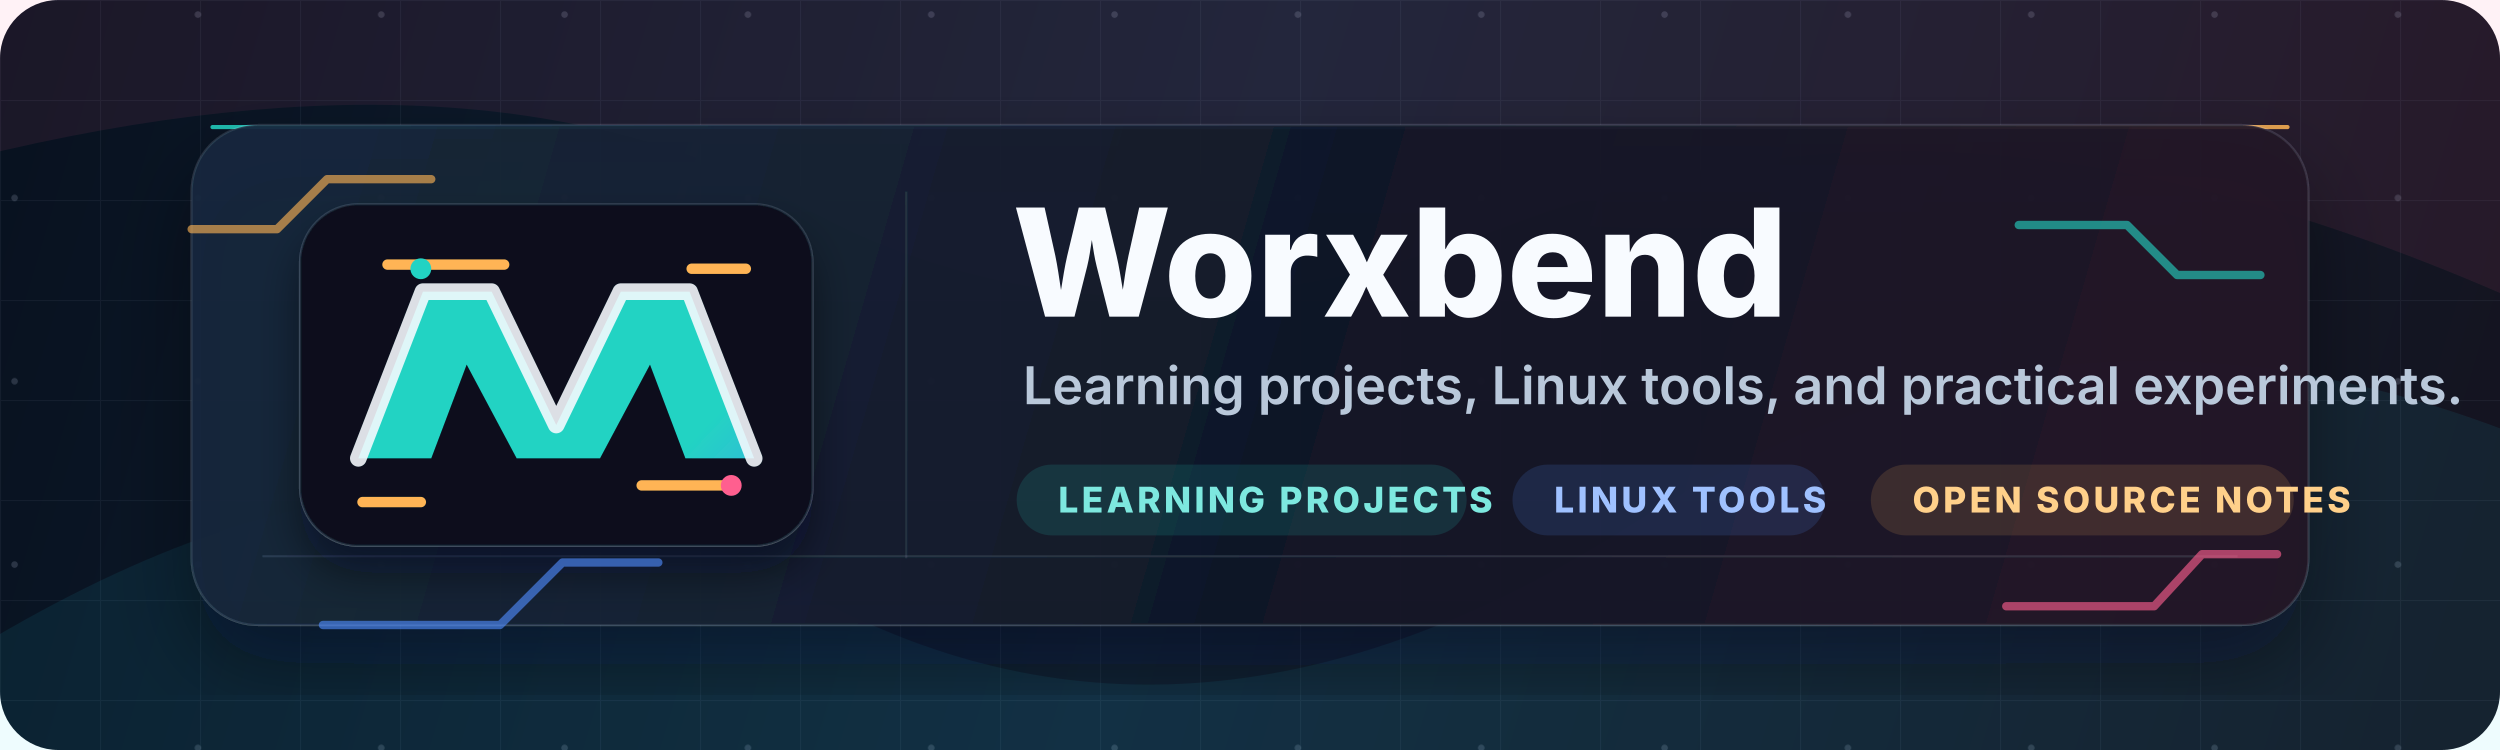
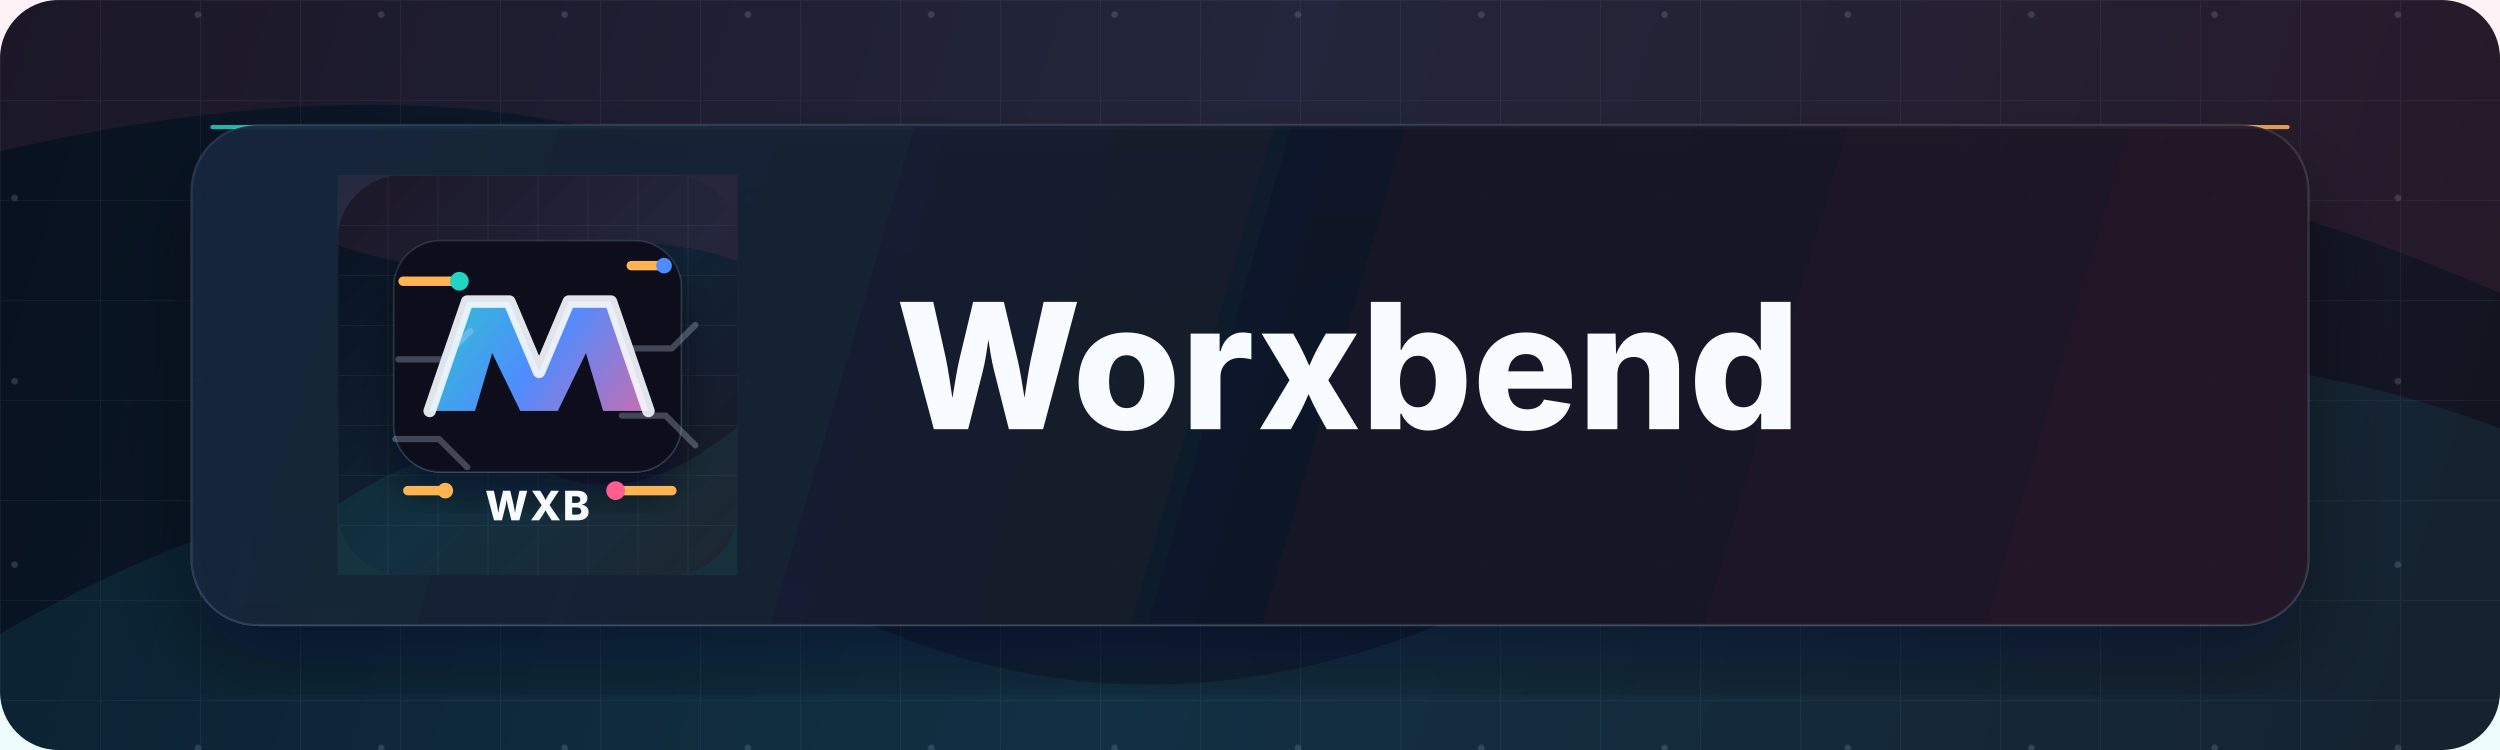
<svg xmlns="http://www.w3.org/2000/svg" role="img" aria-labelledby="title desc" viewBox="0 0 1200 360">
  <defs>
    <linearGradient id="backdrop" x1="0" y1="0" x2="1200" y2="360" gradientUnits="userSpaceOnUse">
      <stop offset="0" stop-color="#08111f" />
      <stop offset="0.48" stop-color="#102235" />
      <stop offset="1" stop-color="#14131f" />
    </linearGradient>
    <linearGradient id="surface" x1="155" y1="70" x2="1015" y2="318" gradientUnits="userSpaceOnUse">
      <stop offset="0" stop-color="#13283c" stop-opacity="0.94" />
      <stop offset="0.55" stop-color="#111827" stop-opacity="0.96" />
      <stop offset="1" stop-color="#221827" stop-opacity="0.94" />
    </linearGradient>
-     <linearGradient id="accent" x1="218" y1="82" x2="380" y2="236" gradientUnits="userSpaceOnUse">
+     <linearGradient id="logoBg" x1="0" y1="0" x2="256" y2="256" gradientUnits="userSpaceOnUse">
+       <stop offset="0" stop-color="#08111f" />
+       <stop offset="0.54" stop-color="#102235" />
+       <stop offset="1" stop-color="#1d1724" />
+     </linearGradient>
+     <linearGradient id="logoMark" x1="43" y1="66" x2="218" y2="185" gradientUnits="userSpaceOnUse">
      <stop offset="0" stop-color="#23d3c3" />
-       <stop offset="0.48" stop-color="#4f8cff" />
+       <stop offset="0.47" stop-color="#4f8cff" />
      <stop offset="1" stop-color="#ff5f8f" />
    </linearGradient>
    <linearGradient id="accentWide" x1="112" y1="60" x2="1096" y2="60" gradientUnits="userSpaceOnUse">
      <stop offset="0" stop-color="#23d3c3" />
      <stop offset="0.48" stop-color="#4f8cff" />
      <stop offset="1" stop-color="#ffb454" />
    </linearGradient>
    <pattern id="grid" width="48" height="48" patternUnits="userSpaceOnUse">
      <path d="M48 0H0v48" fill="none" stroke="#d8e8ff" stroke-opacity="0.055" stroke-width="1" />
    </pattern>
    <pattern id="pinGrid" width="88" height="88" patternUnits="userSpaceOnUse">
      <circle cx="7" cy="7" r="1.6" fill="#d8e8ff" opacity="0.24" />
    </pattern>
+     <pattern id="logoGrid" width="32" height="32" patternUnits="userSpaceOnUse">
+       <path d="M32 0H0v32" fill="none" stroke="#d8e8ff" stroke-opacity="0.07" stroke-width="1" />
+     </pattern>
    <filter id="softShadow" x="-10%" y="-14%" width="120%" height="128%">
      <feDropShadow dx="0" dy="20" stdDeviation="20" flood-color="#020617" flood-opacity="0.42" />
    </filter>
-     <filter id="markShadow" x="-20%" y="-20%" width="140%" height="140%">
-       <feDropShadow dx="0" dy="13" stdDeviation="10" flood-color="#020617" flood-opacity="0.45" />
+     <filter id="logoShadow" x="-18%" y="-18%" width="136%" height="136%">
+       <feDropShadow dx="0" dy="16" stdDeviation="12" flood-color="#020617" flood-opacity="0.48" />
    </filter>
  </defs>
  <rect width="1200" height="360" rx="28" fill="url(#backdrop)" />
  <rect width="1200" height="360" rx="28" fill="url(#grid)" />
  <rect width="1200" height="360" rx="28" fill="url(#pinGrid)" opacity="0.65" />
  <path d="M-26 320C140 216 256 214 392 287c121 65 250 54 389-34 150-96 300-105 465-28v135H-26z" fill="#22d3ee" opacity="0.08" />
  <path d="M-30 80c172-45 310-39 415 19 98 54 210 58 337 10 154-58 304-49 508 45V0H-30z" fill="#ff5f8f" opacity="0.08" />
  <path d="M102 61h996" stroke="url(#accentWide)" stroke-width="2" stroke-linecap="round" opacity="0.88" />
  <g filter="url(#softShadow)">
    <path d="M92 92c0-18 14-32 32-32h952c18 0 32 14 32 32v176c0 18-14 32-32 32H124c-18 0-32-14-32-32z" fill="url(#surface)" stroke="#d8e8ff" stroke-opacity="0.12" />
-     <path d="M126 267h948" stroke="#d8e8ff" stroke-opacity="0.12" stroke-width="1" />
-     <path d="M435 92v176" stroke="#d8e8ff" stroke-opacity="0.10" stroke-width="1" />
  </g>
-   <g transform="translate(144 98)" filter="url(#markShadow)">
-     <rect x="0" y="0" width="246" height="164" rx="28" fill="#07111f" stroke="#d8e8ff" stroke-opacity="0.13" />
-     <path d="M28 122 59 42h33l31 64 31-64h33l31 80h-33l-17-45-24 45h-40L80 77l-17 45z" fill="url(#accent)" />
-     <path d="M28 122 59 42h33l31 64 31-64h33l31 80" fill="none" stroke="#f8fbff" stroke-width="8" stroke-linejoin="round" stroke-linecap="round" opacity="0.88" />
-     <path d="M42 29h56M164 135h43M188 31h26M30 143h28" stroke="#ffb454" stroke-width="5" stroke-linecap="round" />
-     <circle cx="58" cy="31" r="5" fill="#23d3c3" />
-     <circle cx="207" cy="135" r="5" fill="#ff5f8f" />
+   <g transform="translate(162 84) scale(0.75)">
+     <rect width="256" height="256" rx="42" fill="url(#logoBg)" />
+     <rect width="256" height="256" rx="42" fill="url(#logoGrid)" />
+     <path d="M0 211c50-34 93-42 130-23 39 20 80 11 126-27v95H0z" fill="#23d3c3" opacity="0.08" />
+     <path d="M0 45c52 17 97 20 137 8 39-13 79-12 119 2V0H0z" fill="#ff5f8f" opacity="0.08" />
+     <g filter="url(#logoShadow)">
+       <rect x="36" y="42" width="184" height="148" rx="30" fill="#07111f" stroke="#d8e8ff" stroke-opacity="0.13" />
+       <path d="M59 151 83 81h27l19 45 19-45h27l24 70h-29l-11-37-18 37h-24l-18-37-11 37z" fill="url(#logoMark)" />
+       <path d="M59 151 83 81h27l19 45 19-45h27l24 70" fill="none" stroke="#f8fbff" stroke-width="8" stroke-linecap="round" stroke-linejoin="round" opacity="0.9" />
+     </g>
+     <g stroke-linecap="round" stroke-linejoin="round">
+       <path d="M42 68h35M178 202h36M188 58h21M45 202h24" stroke="#ffb454" stroke-width="6" />
+       <path d="M39 118h28l18-18M189 111h25l15-15M37 169h28l18 18M182 154h28l19 19" fill="none" stroke="#d8e8ff" stroke-opacity="0.26" stroke-width="4" />
+       <circle cx="78" cy="68" r="6" fill="#23d3c3" />
+       <circle cx="178" cy="202" r="6" fill="#ff5f8f" />
+       <circle cx="209" cy="58" r="5" fill="#4f8cff" />
+       <circle cx="69" cy="202" r="5" fill="#ffb454" />
+     </g>
+     <g font-family="Inter, Segoe UI, Arial, sans-serif" font-weight="800" text-anchor="middle">
+       <text x="128" y="221" fill="#f8fbff" font-size="26" letter-spacing="1.2">WXB</text>
+     </g>
  </g>
  <g font-family="Inter, Segoe UI, Arial, sans-serif">
-     <text x="486" y="152" fill="#f8fbff" font-size="72" font-weight="800" letter-spacing="0">Worxbend</text>
-     <text x="491" y="194" fill="#b9c8da" font-size="25" font-weight="600" letter-spacing="0">Learning projects, Linux tools, and practical experiments.</text>
-     <g font-size="17" font-weight="800" letter-spacing="1.6">
-       <rect x="488" y="223" width="216" height="34" rx="17" fill="#23d3c3" opacity="0.14" />
-       <text x="508" y="246" fill="#7de8df">LEARNING PROJECTS</text>
-       <rect x="726" y="223" width="150" height="34" rx="17" fill="#4f8cff" opacity="0.15" />
-       <text x="746" y="246" fill="#9fc1ff">LINUX TOOLS</text>
-       <rect x="898" y="223" width="203" height="34" rx="17" fill="#ffb454" opacity="0.14" />
-       <text x="918" y="246" fill="#ffd08a">OPEN SOURCE NOTES</text>
-     </g>
-   </g>
-   <g fill="none" stroke-linecap="round" stroke-linejoin="round" opacity="0.62">
-     <path d="M969 108h52l24 24h40" stroke="#23d3c3" stroke-width="4" />
-     <path d="M963 291h71l23-25h36" stroke="#ff5f8f" stroke-width="4" />
-     <path d="M92 110h41l24-24h50" stroke="#ffb454" stroke-width="4" />
-     <path d="M155 300h85l30-30h46" stroke="#4f8cff" stroke-width="4" />
+     <text x="430" y="206" fill="#f8fbff" font-size="84" font-weight="800" letter-spacing="0">Worxbend</text>
  </g>
</svg>
